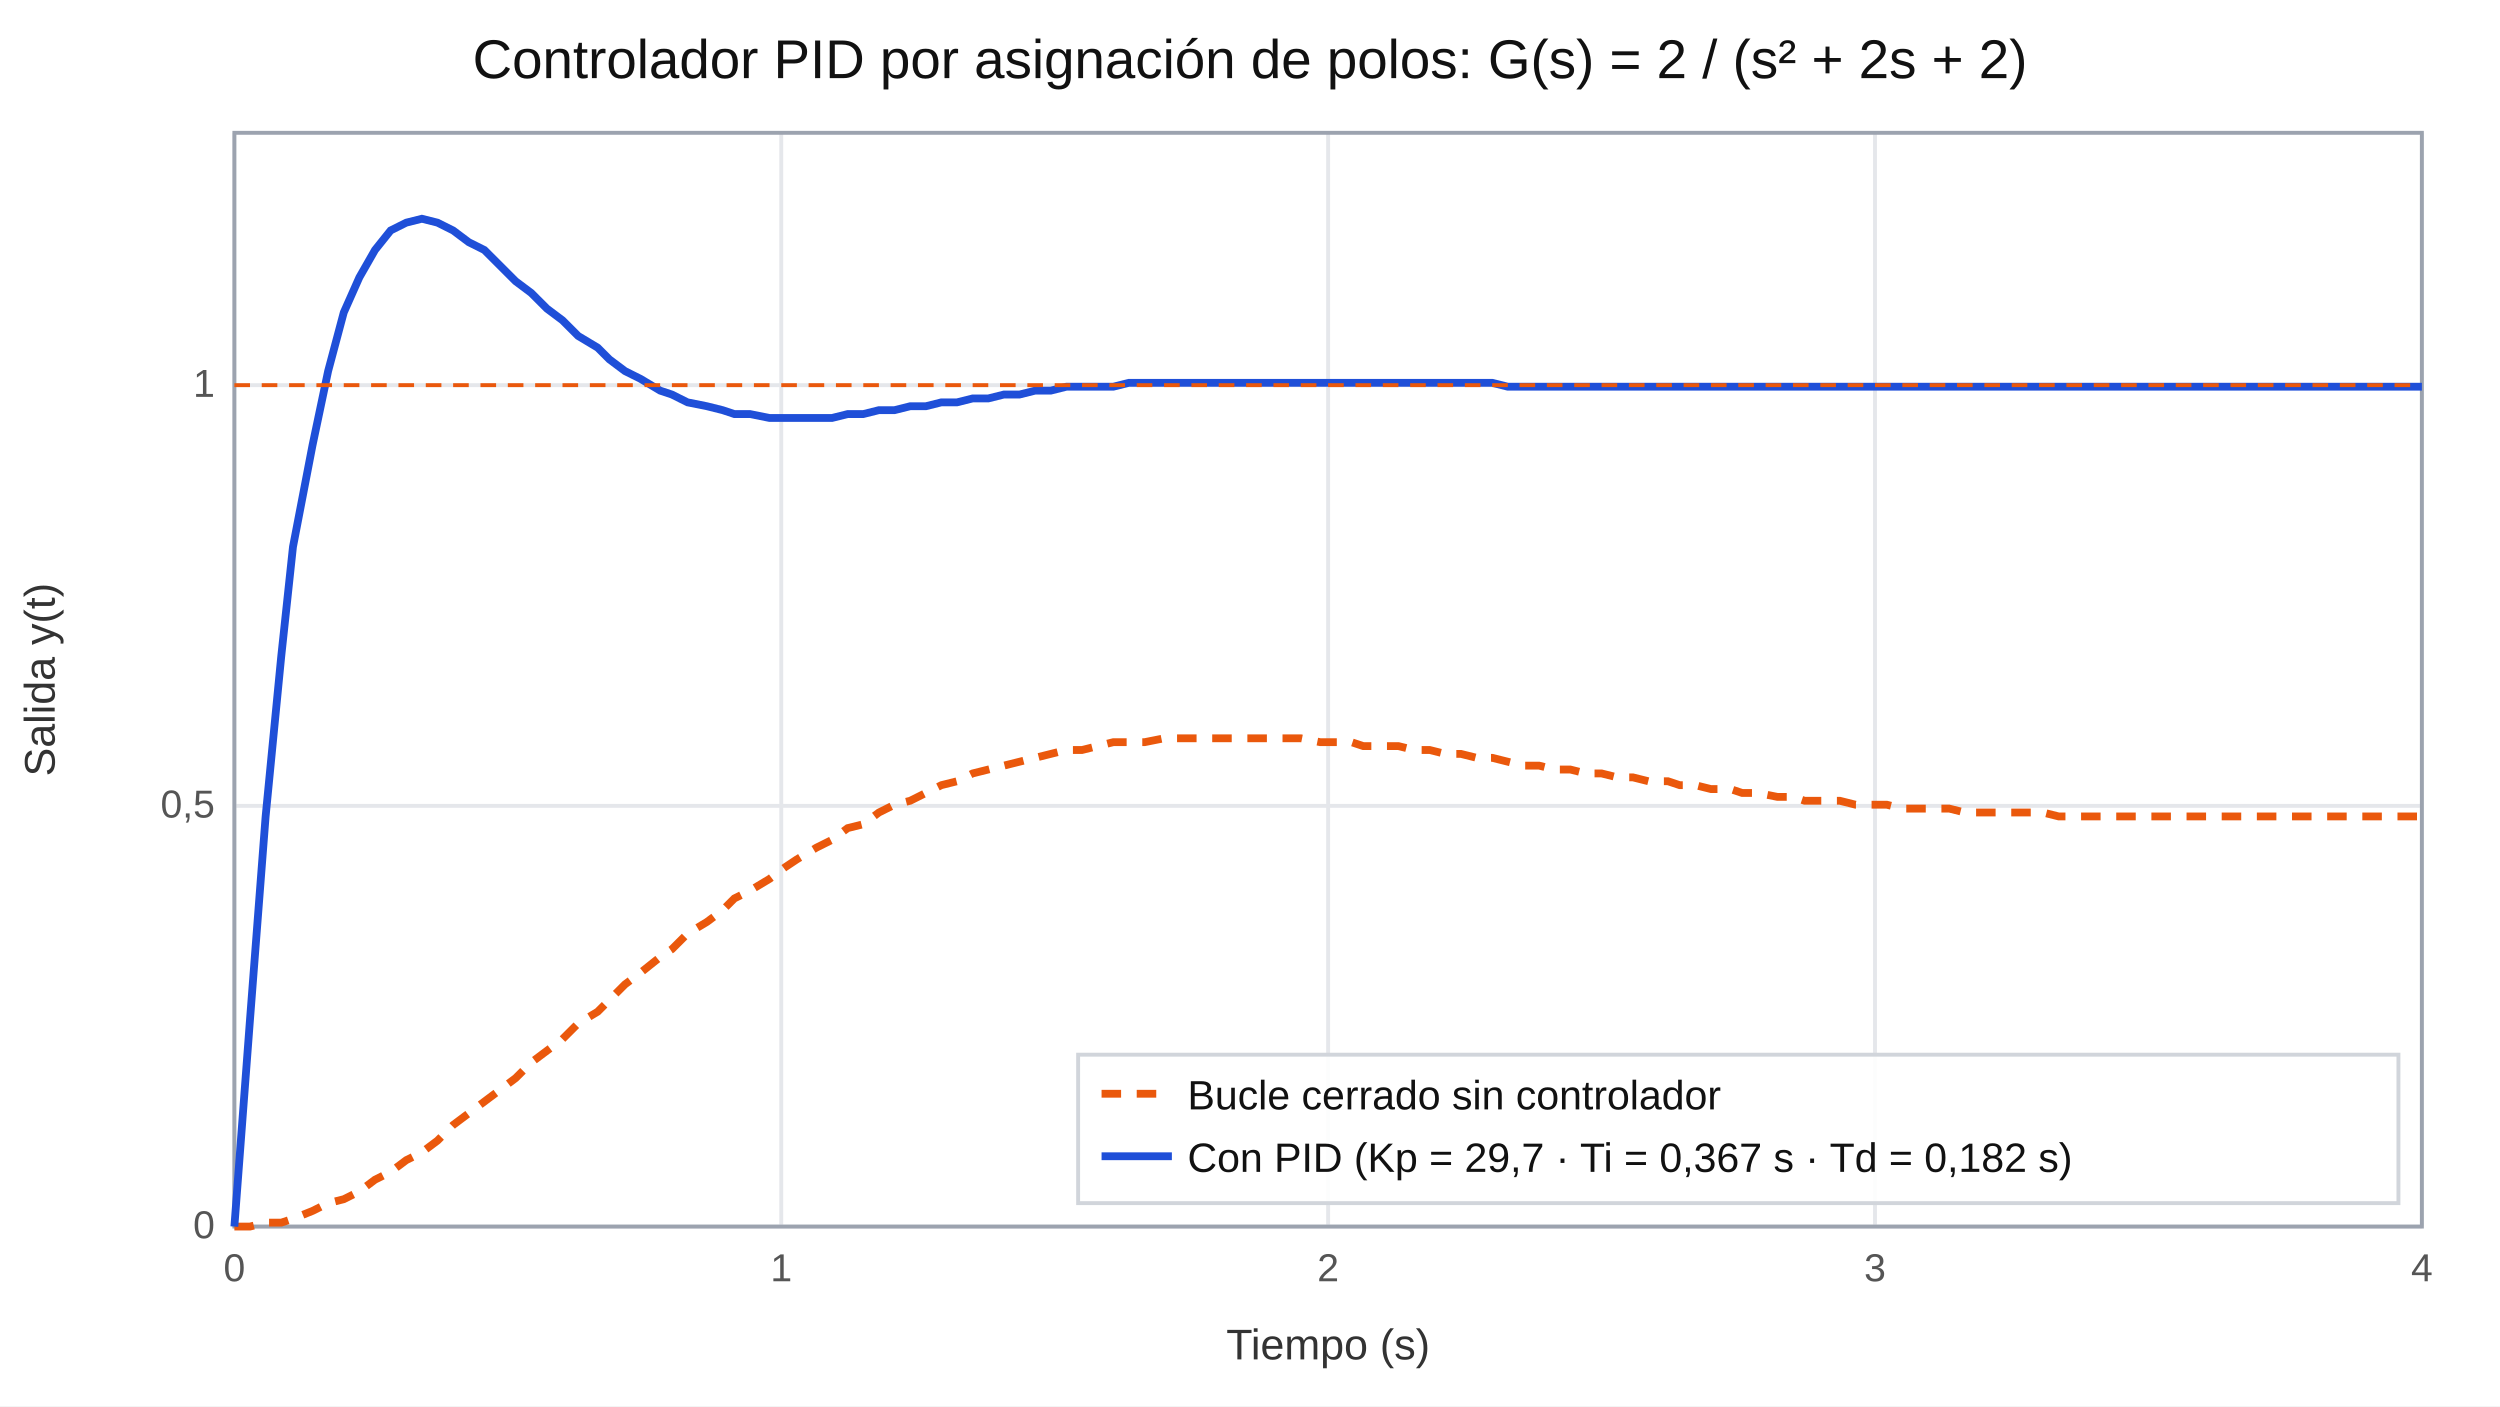
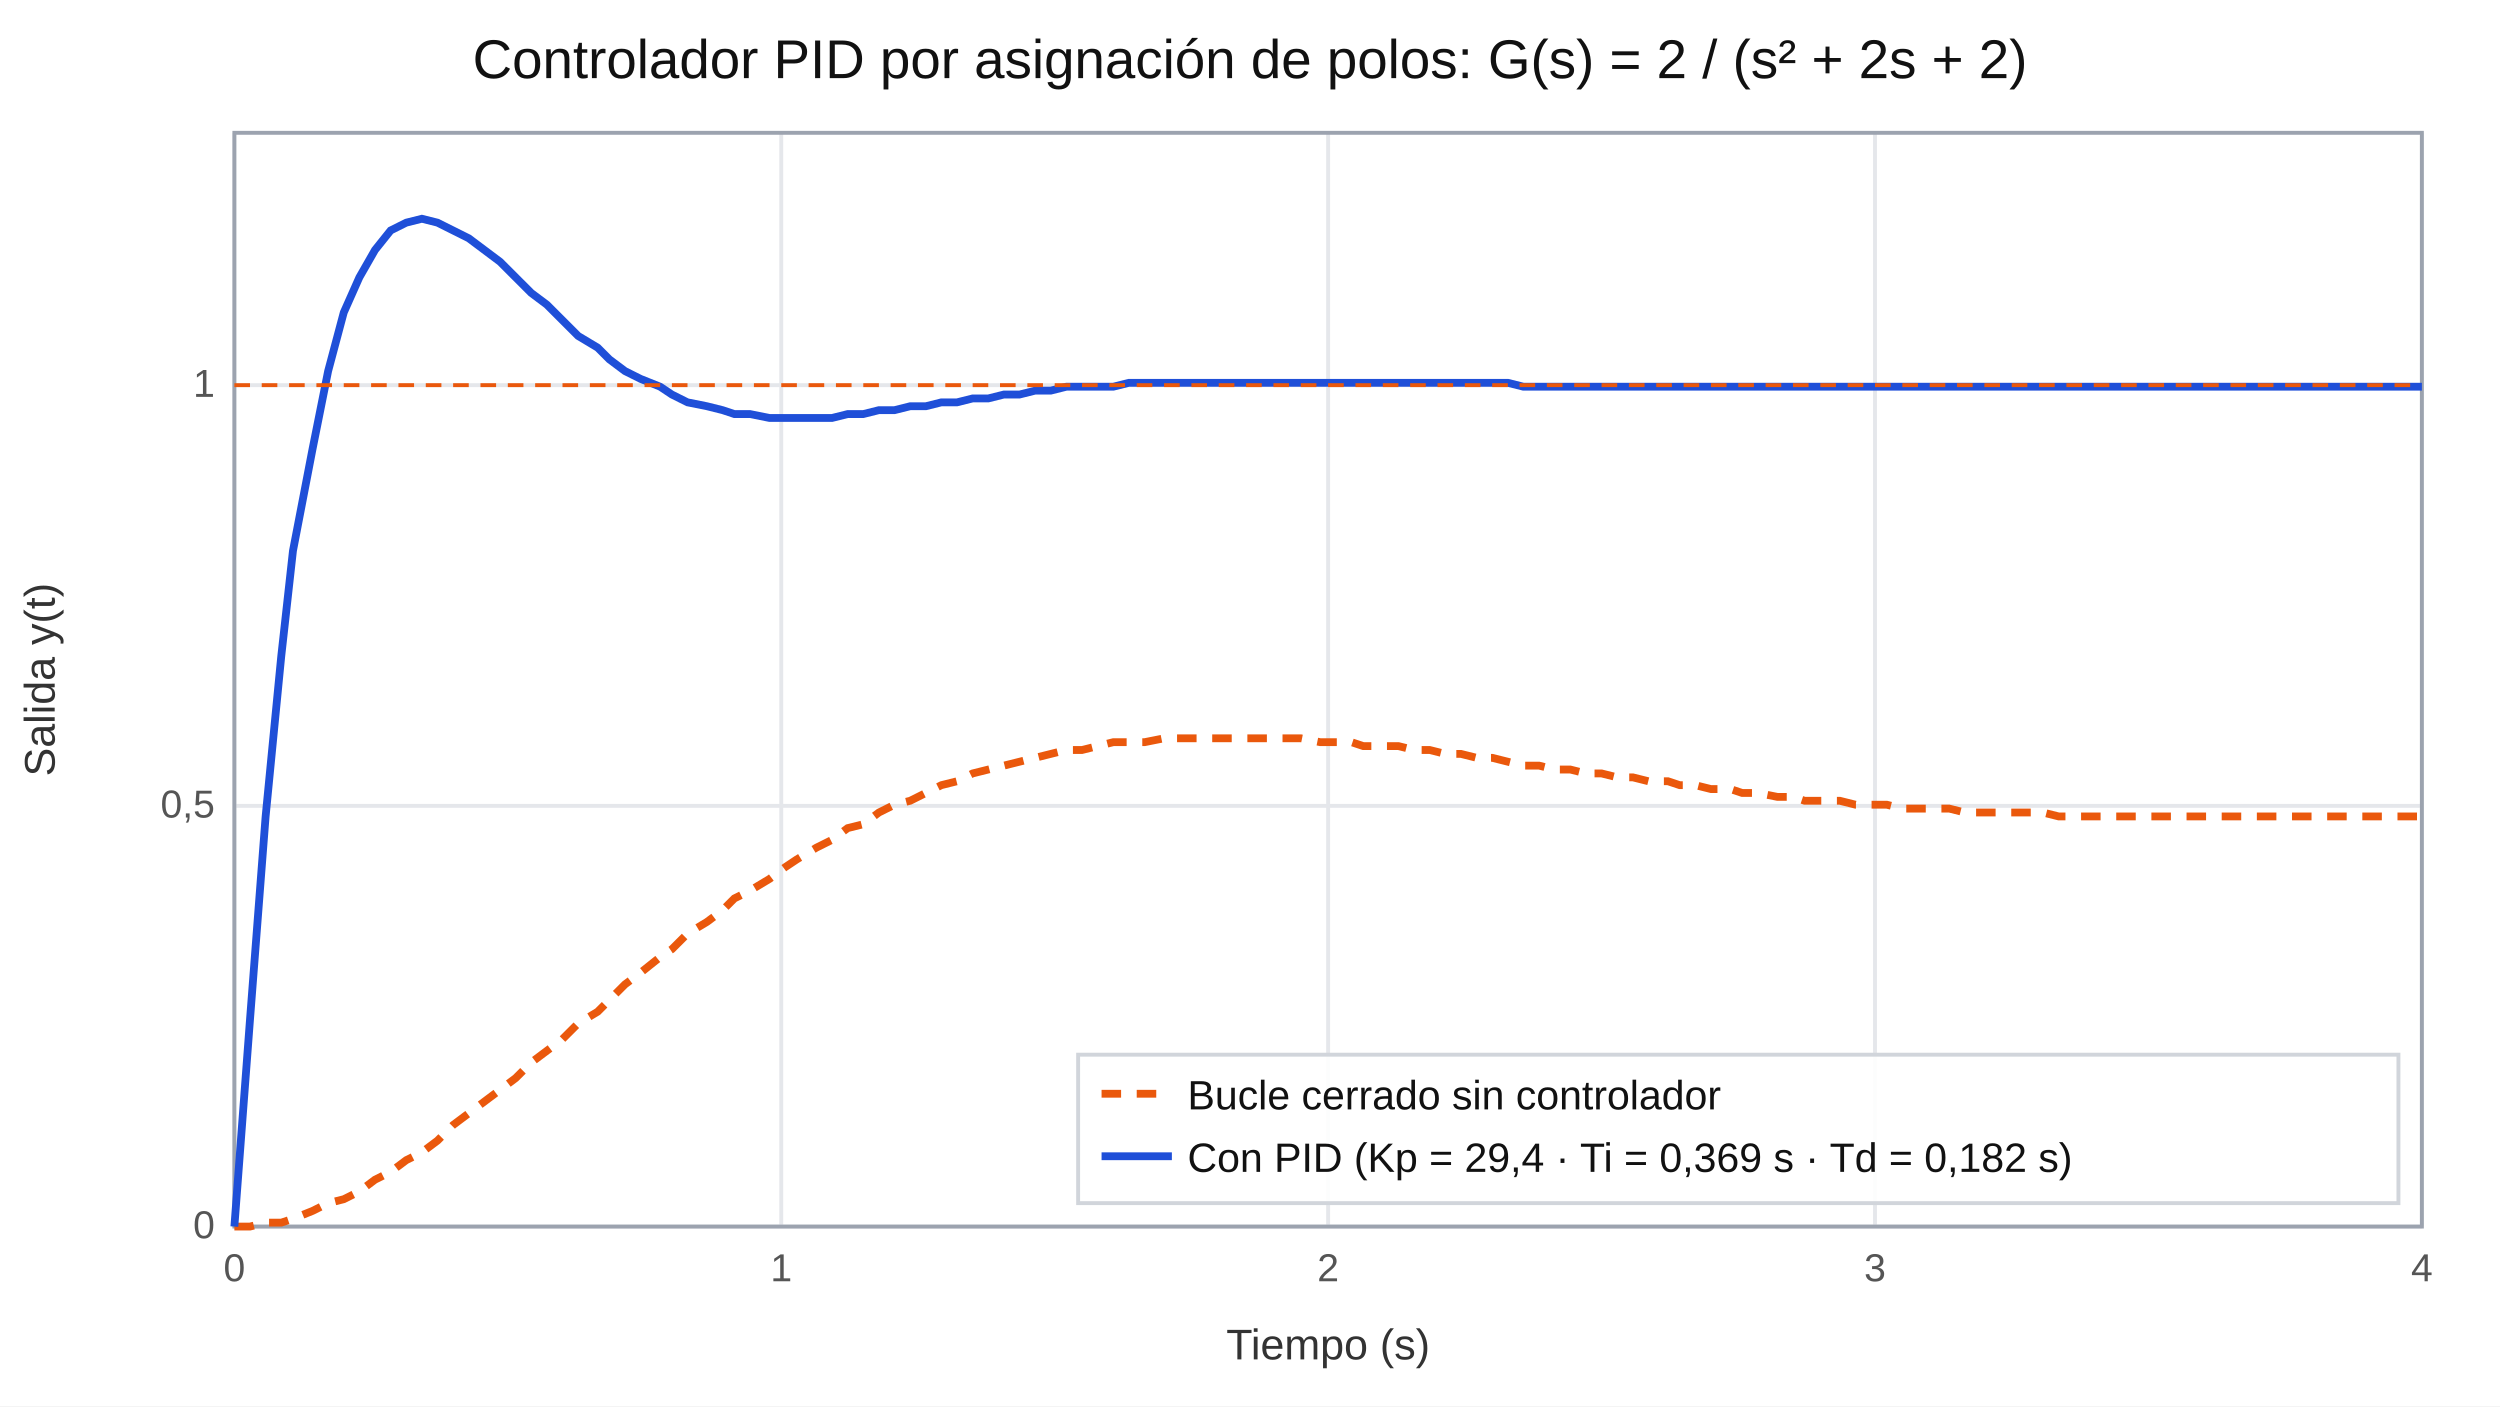
<svg xmlns="http://www.w3.org/2000/svg" viewBox="0 0 640 360" width="640" height="360" font-family="Arial, sans-serif">
  <rect width="640" height="360" fill="#fff" />
  <text x="320.0" y="20" font-size="14" text-anchor="middle" fill="#111">Controlador PID por asignación de polos: G(s) = 2 / (s² + 2s + 2)</text>
  <line x1="60.0" y1="34" x2="60.0" y2="314" stroke="#e5e7eb" />
  <text x="60.0" y="328" font-size="10" text-anchor="middle" fill="#555">0</text>
  <line x1="200.0" y1="34" x2="200.0" y2="314" stroke="#e5e7eb" />
  <text x="200.0" y="328" font-size="10" text-anchor="middle" fill="#555">1</text>
  <line x1="340.0" y1="34" x2="340.0" y2="314" stroke="#e5e7eb" />
  <text x="340.0" y="328" font-size="10" text-anchor="middle" fill="#555">2</text>
  <line x1="480.0" y1="34" x2="480.0" y2="314" stroke="#e5e7eb" />
  <text x="480.0" y="328" font-size="10" text-anchor="middle" fill="#555">3</text>
  <line x1="620.0" y1="34" x2="620.0" y2="314" stroke="#e5e7eb" />
  <text x="620.0" y="328" font-size="10" text-anchor="middle" fill="#555">4</text>
  <line x1="60" y1="314.0" x2="620" y2="314.0" stroke="#e5e7eb" />
  <text x="55" y="317.0" font-size="10" text-anchor="end" fill="#555">0</text>
  <line x1="60" y1="206.3" x2="620" y2="206.3" stroke="#e5e7eb" />
  <text x="55" y="209.3" font-size="10" text-anchor="end" fill="#555">0,5</text>
  <line x1="60" y1="98.6" x2="620" y2="98.6" stroke="#e5e7eb" />
  <text x="55" y="101.6" font-size="10" text-anchor="end" fill="#555">1</text>
  <rect x="60" y="34" width="560" height="280" fill="none" stroke="#9ca3af" />
  <text x="340.0" y="348" font-size="11" text-anchor="middle" fill="#333">Tiempo (s)</text>
  <text x="14" y="174.0" font-size="11" text-anchor="middle" fill="#333" transform="rotate(-90 14 174.0)">Salida y(t)</text>
  <polyline points="60,314 64,314 68,313 72,313 75,312 80,310 84,308 88,307 92,305 96,302 100,300 104,297 108,295 112,292 116,288 120,285 124,282 128,279 132,276 136,272 140,269 144,266 148,262 153,259 156,256 160,252 164,249 169,245 172,243 176,239 181,236 185,233 188,230 192,228 197,225 201,222 204,220 209,217 213,215 217,212 221,211 225,208 229,206 233,205 237,203 241,201 245,200 249,198 253,197 257,196 261,195 265,194 269,193 273,192 277,192 281,191 285,190 289,190 293,190 298,189 301,189 305,189 310,189 314,189 317,189 321,189 326,189 330,189 333,189 338,190 342,190 346,190 349,191 354,191 358,191 362,192 366,192 370,193 374,193 378,194 382,194 386,195 390,196 394,196 398,197 402,197 406,198 410,198 414,199 418,199 422,200 427,200 430,201 434,201 438,202 443,202 446,203 450,203 455,204 459,204 462,205 467,205 471,205 475,206 478,206 483,206 487,207 491,207 495,207 499,207 503,208 507,208 511,208 515,208 519,208 523,208 527,209 531,209 535,209 539,209 543,209 547,209 551,209 556,209 559,209 563,209 567,209 572,209 575,209 579,209 584,209 588,209 591,209 595,209 600,209 604,209 607,209 612,209 616,209 620,209" fill="none" stroke="#ea580c" stroke-width="2" stroke-dasharray="5 4" />
-   <polyline points="60,314 64,261 68,209 72,168 75,140 80,114 84,95 88,80 92,71 96,64 100,59 104,57 108,56 112,57 116,59 120,62 124,64 128,68 132,72 136,75 140,79 144,82 148,86 153,89 156,92 160,95 164,97 169,100 172,101 176,103 181,104 185,105 188,106 192,106 197,107 201,107 204,107 209,107 213,107 217,106 221,106 225,105 229,105 233,104 237,104 241,103 245,103 249,102 253,102 257,101 261,101 265,100 269,100 273,99 277,99 281,99 285,99 289,98 293,98 298,98 301,98 305,98 310,98 314,98 317,98 321,98 326,98 330,98 333,98 338,98 342,98 346,98 349,98 354,98 358,98 362,98 366,98 370,98 374,98 378,98 382,98 386,99 390,99 394,99 398,99 402,99 406,99 410,99 414,99 418,99 422,99 427,99 430,99 434,99 438,99 443,99 446,99 450,99 455,99 459,99 462,99 467,99 471,99 475,99 478,99 483,99 487,99 491,99 495,99 499,99 503,99 507,99 511,99 515,99 519,99 523,99 527,99 531,99 535,99 539,99 543,99 547,99 551,99 556,99 559,99 563,99 567,99 572,99 575,99 579,99 584,99 588,99 591,99 595,99 600,99 604,99 607,99 612,99 616,99 620,99" fill="none" stroke="#1f4fd8" stroke-width="2" />
+   <polyline points="60,314 64,261 68,209 72,168 75,141 80,115 84,95 88,80 92,71 96,64 100,59 104,57 108,56 112,57 116,59 120,61 124,64 128,67 132,71 136,75 140,78 144,82 148,86 153,89 156,92 160,95 164,97 169,99 172,101 176,103 181,104 185,105 188,106 192,106 197,107 201,107 204,107 209,107 213,107 217,106 221,106 225,105 229,105 233,104 237,104 241,103 245,103 249,102 253,102 257,101 261,101 265,100 269,100 273,99 277,99 281,99 285,99 289,98 293,98 298,98 301,98 305,98 310,98 314,98 317,98 321,98 326,98 330,98 333,98 338,98 342,98 346,98 349,98 354,98 358,98 362,98 366,98 370,98 374,98 378,98 382,98 386,98 390,99 394,99 398,99 402,99 406,99 410,99 414,99 418,99 422,99 427,99 430,99 434,99 438,99 443,99 446,99 450,99 455,99 459,99 462,99 467,99 471,99 475,99 478,99 483,99 487,99 491,99 495,99 499,99 503,99 507,99 511,99 515,99 519,99 523,99 527,99 531,99 535,99 539,99 543,99 547,99 551,99 556,99 559,99 563,99 567,99 572,99 575,99 579,99 584,99 588,99 591,99 595,99 600,99 604,99 607,99 612,99 616,99 620,99" fill="none" stroke="#1f4fd8" stroke-width="2" />
  <line x1="60" y1="98.6" x2="620" y2="98.6" stroke="#ea580c" stroke-dasharray="4 3" />
  <rect x="276" y="270" width="338" height="38" fill="#fff" fill-opacity="0.9" stroke="#d1d5db" />
  <line x1="282" y1="280" x2="300" y2="280" stroke="#ea580c" stroke-width="2" stroke-dasharray="5 4" />
  <text x="304" y="284" font-size="10.5" fill="#111">Bucle cerrado sin controlador</text>
  <line x1="282" y1="296" x2="300" y2="296" stroke="#1f4fd8" stroke-width="2" />
-   <text x="304" y="300" font-size="10.5" fill="#111">Con PID (Kp = 29,7 · Ti = 0,367 s · Td = 0,182 s)</text>
+   <text x="304" y="300" font-size="10.5" fill="#111">Con PID (Kp = 29,4 · Ti = 0,369 s · Td = 0,182 s)</text>
</svg>
